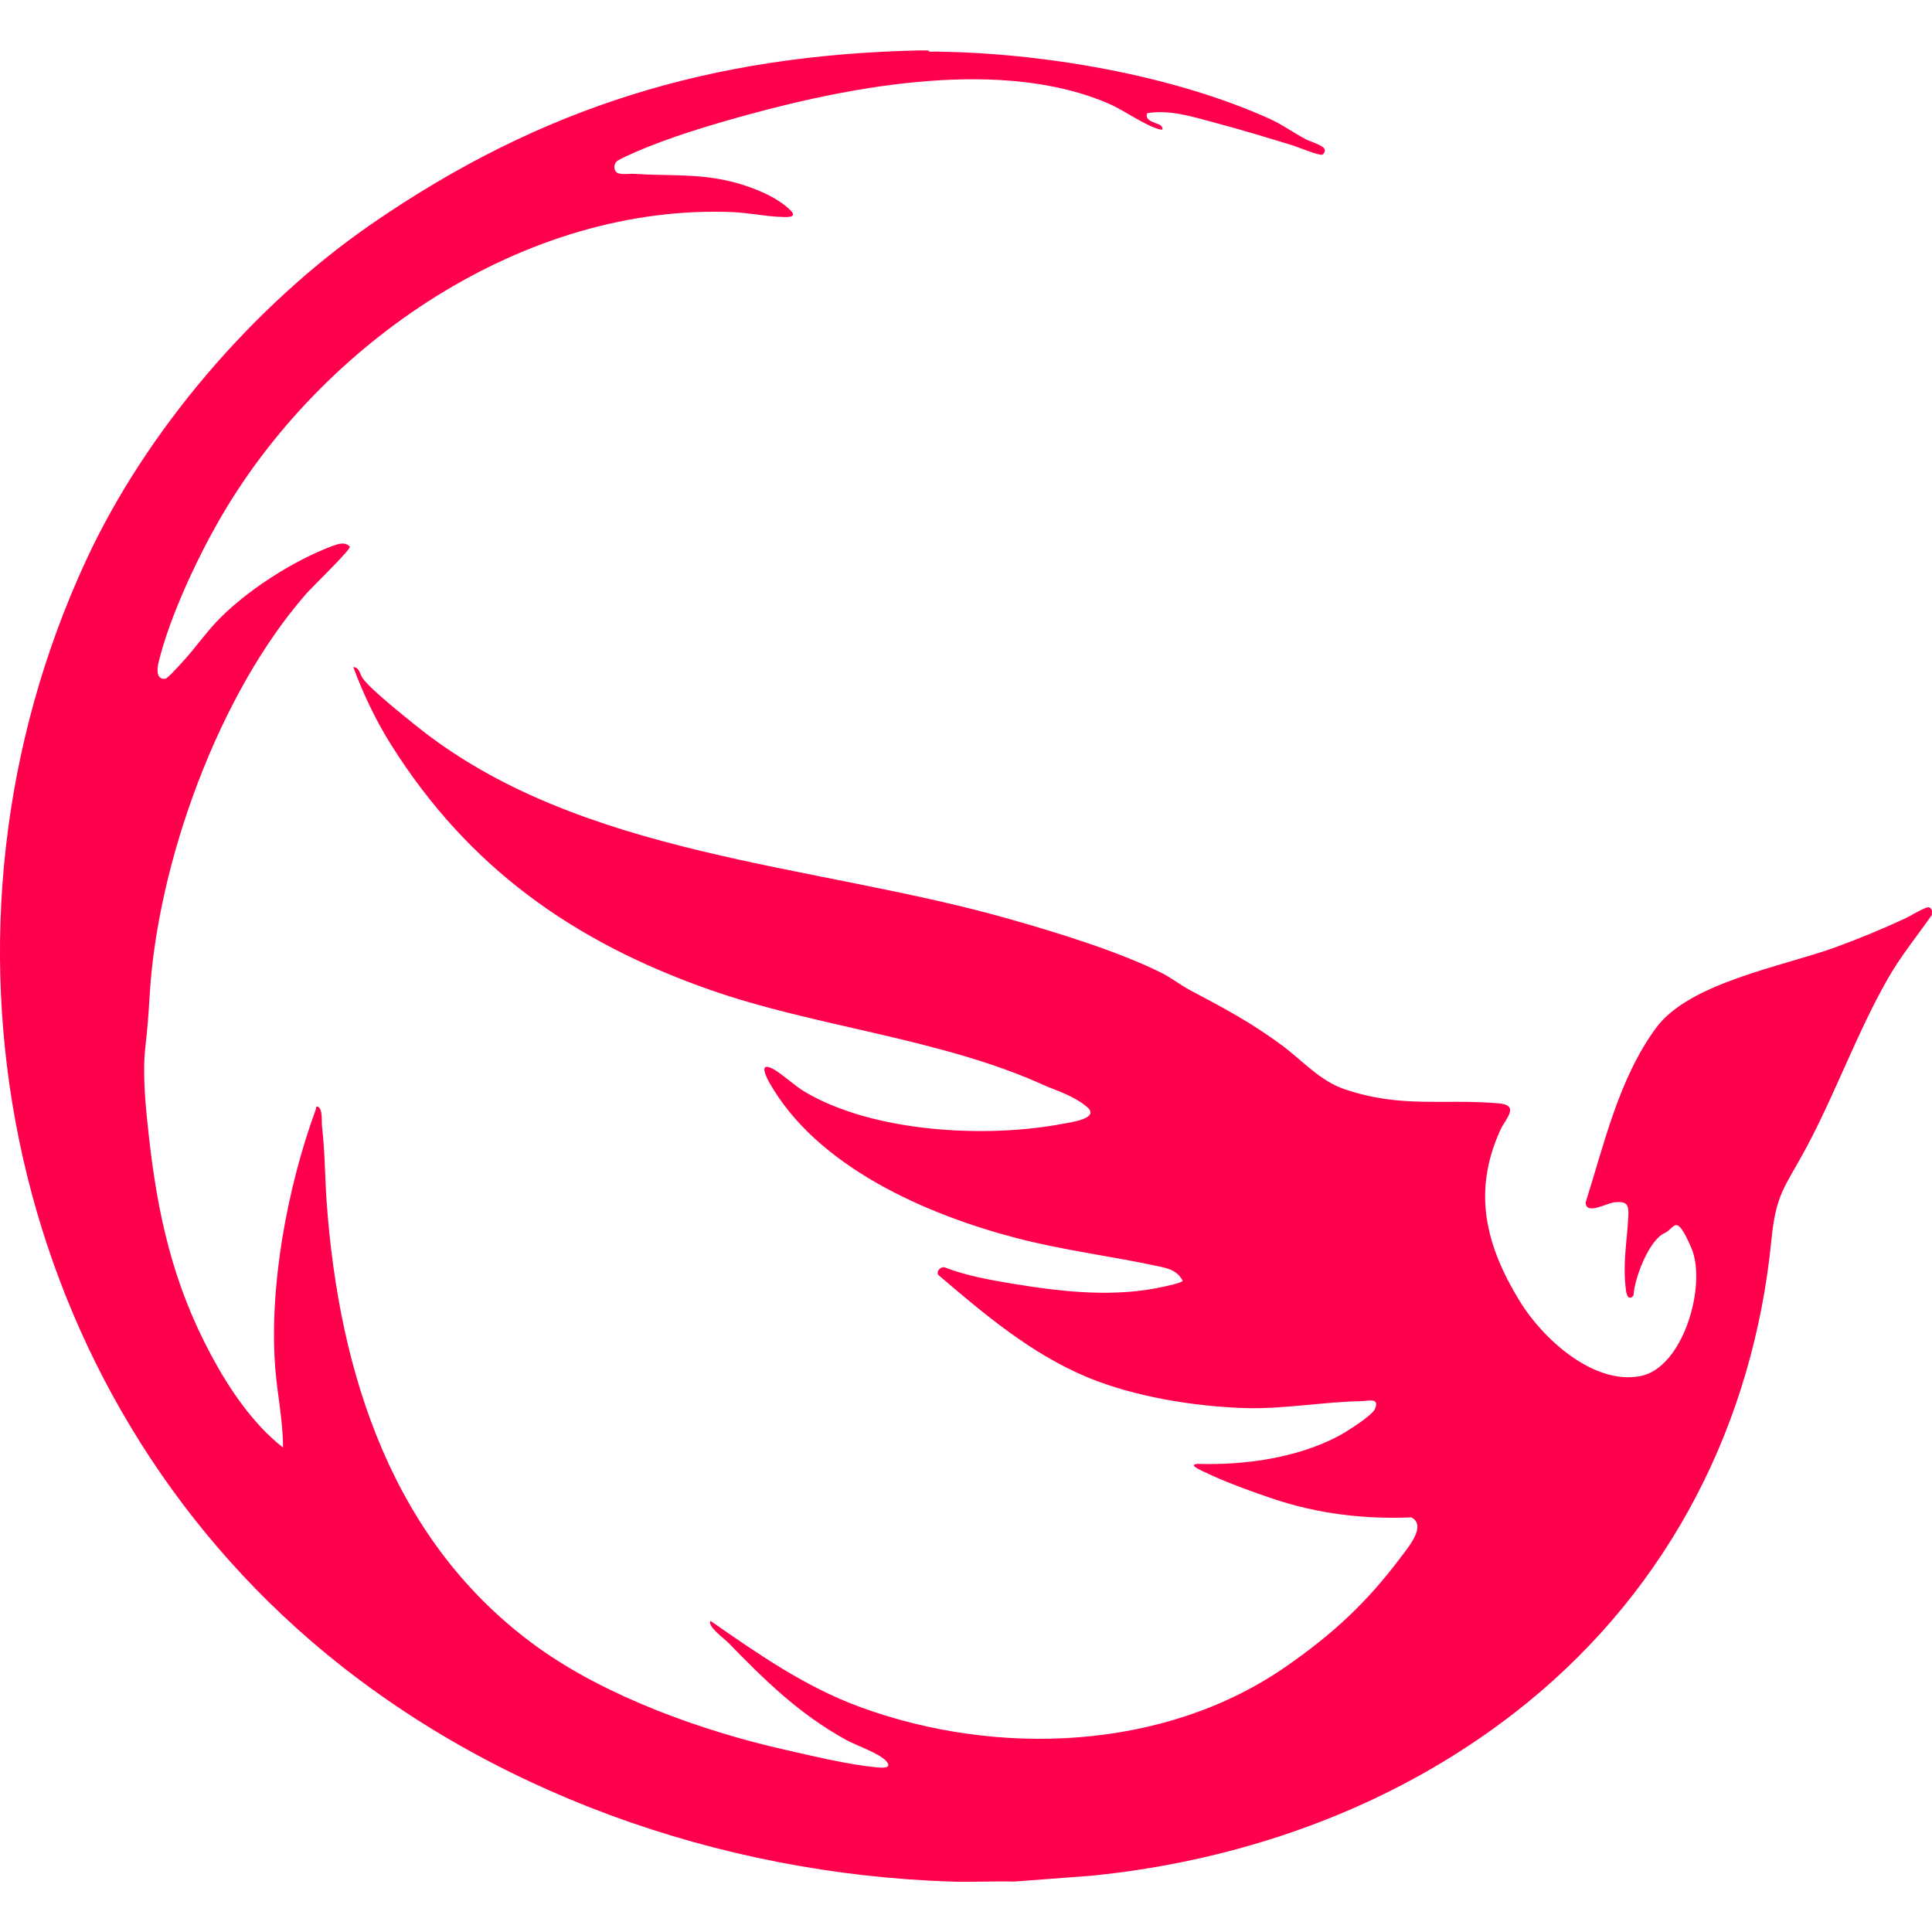
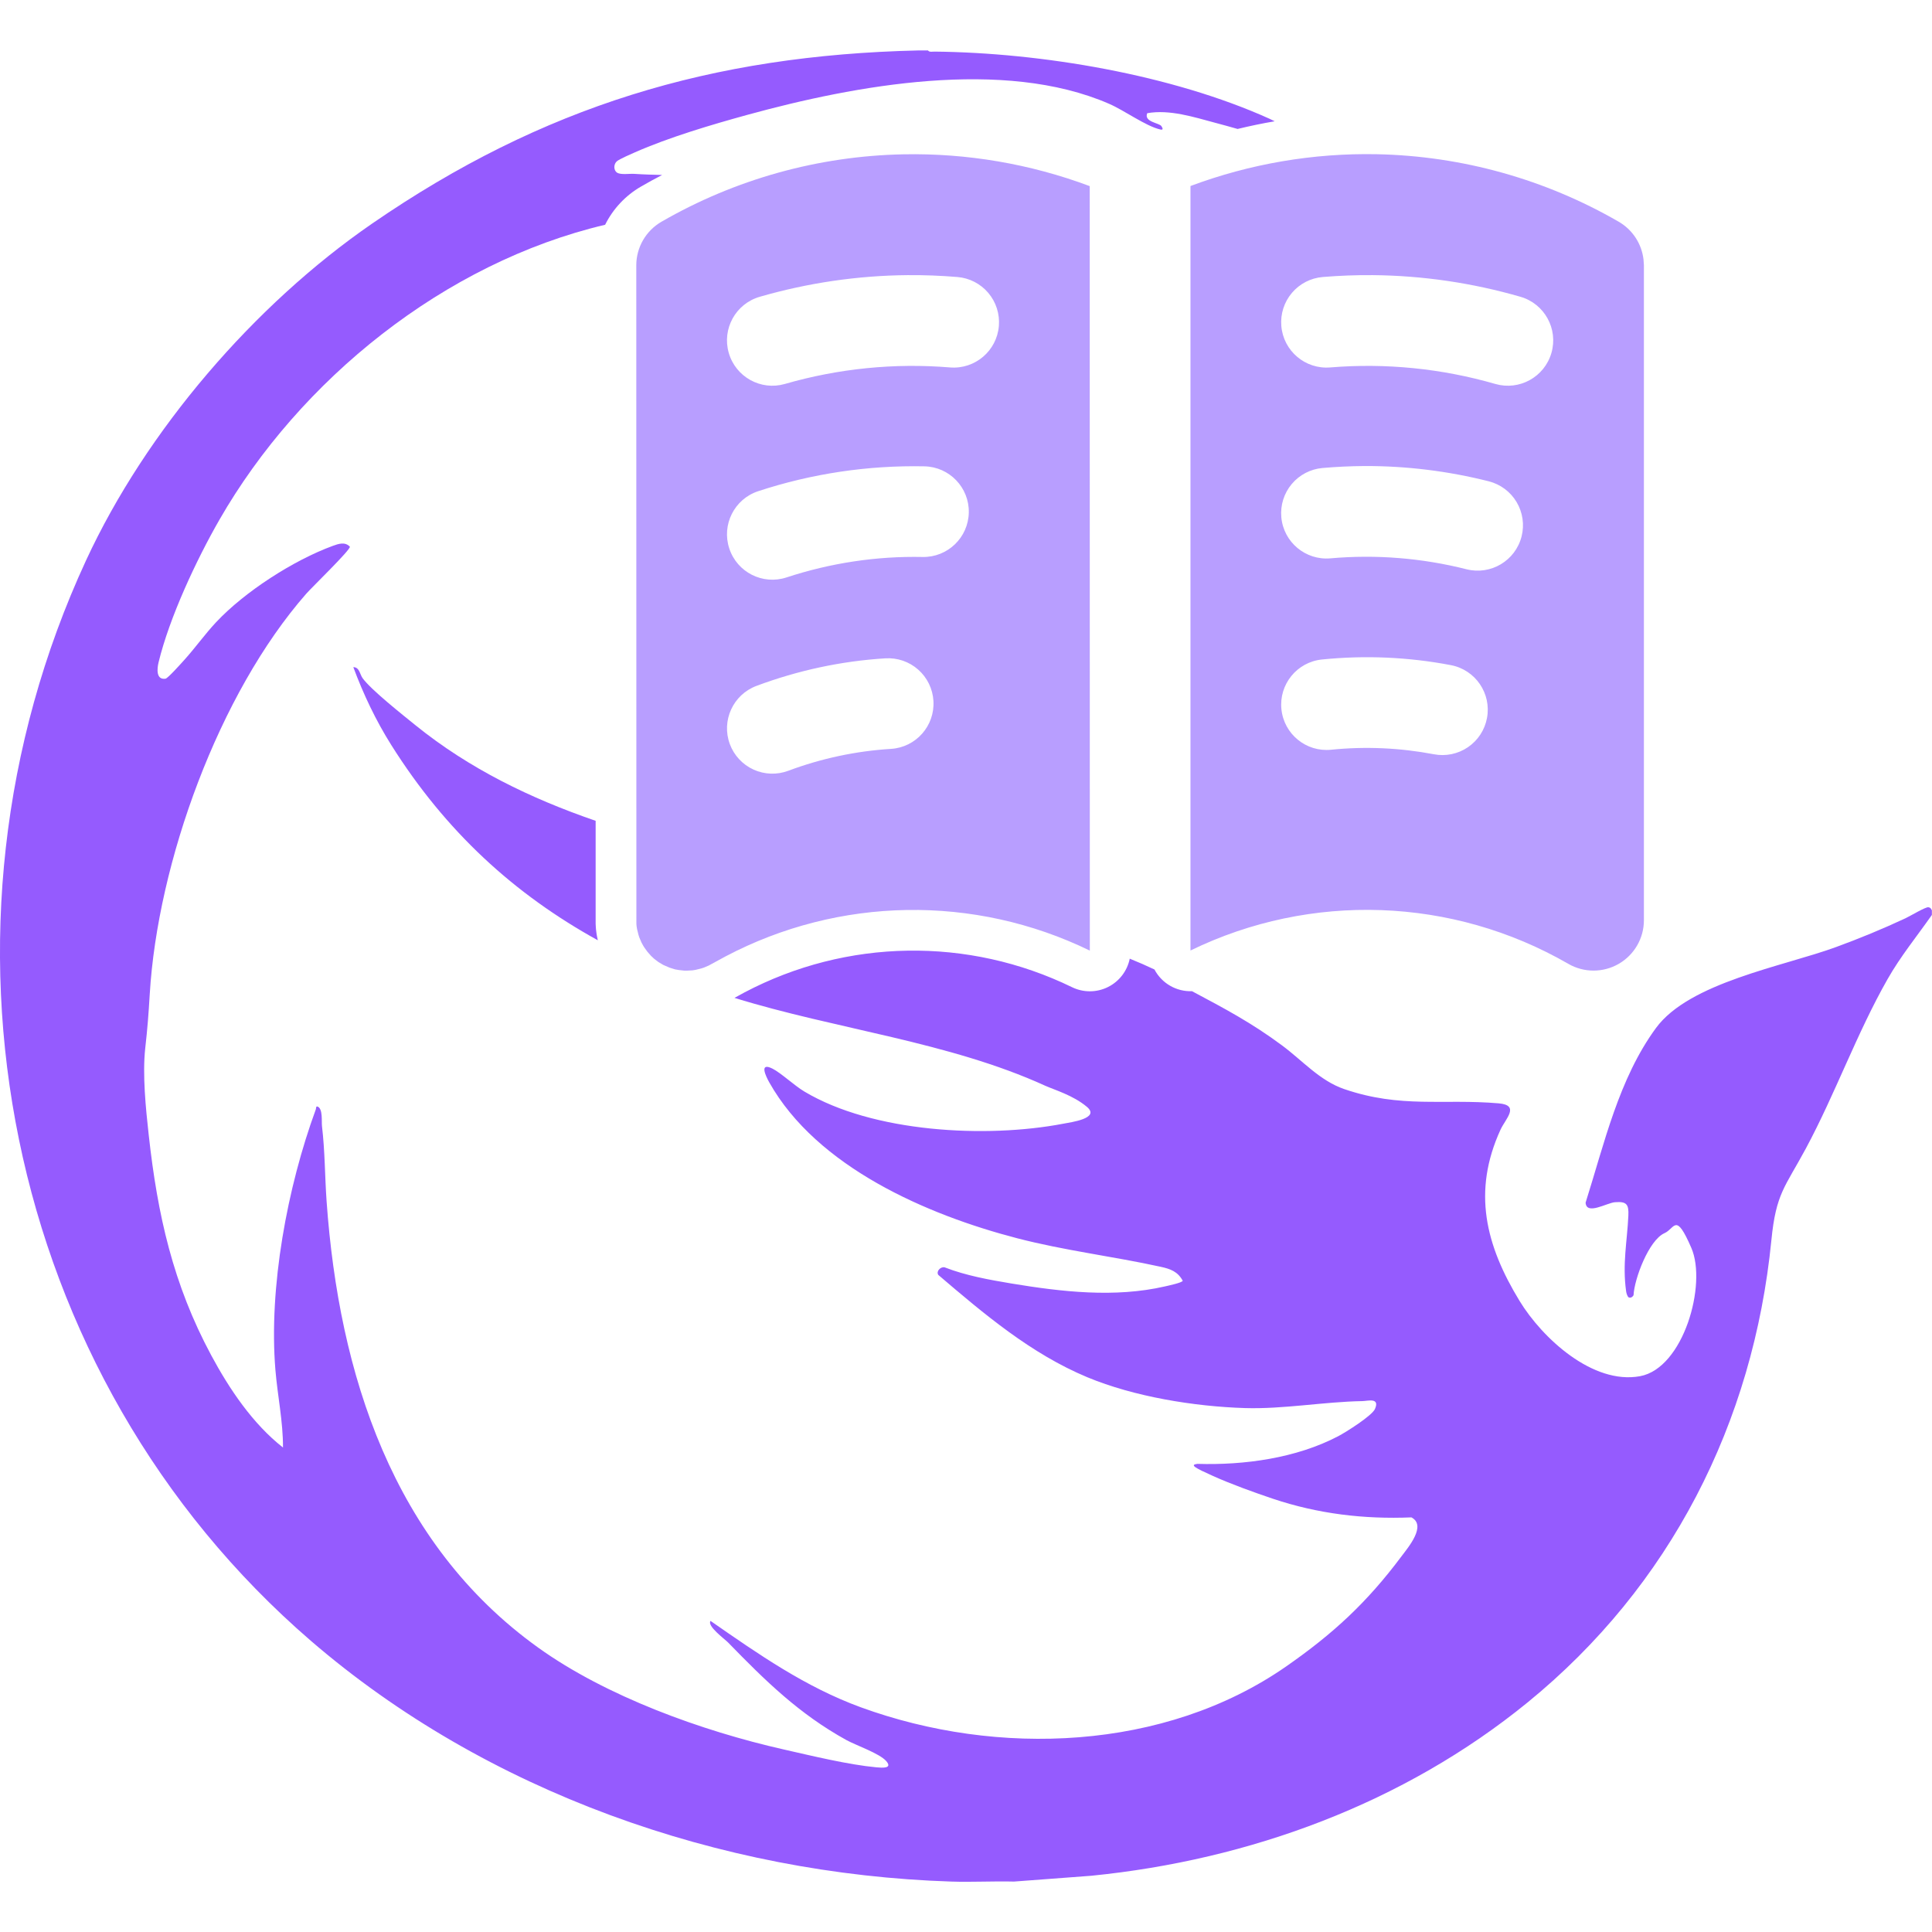
<svg xmlns="http://www.w3.org/2000/svg" viewBox="0 -86.7 3321.4 3321.4">
  <defs>
    <style id="current-color-scheme" type="text/css">
-       .ColorScheme-Accent{color:#ff004c}
+       .ColorScheme-Accent{color:#955bfe}.ColorScheme-Emblem{color:#b89eff}@media (prefers-color-scheme: light){.ColorScheme-Emblem{color:#6040a1}}
    </style>
+     <style id="sizes" type="text/css">.Size96,.Size48,.Size24,.Size16{display:none}@media (max-width:96px){.SizeFull{display:none}.Size96{display:inline}}@media (max-width:48px){.Size96{display:none}.Size48{display:inline}}@media (max-width:24px){.Size48{display:none}.Size24{display:inline}}@media (max-width:16px){.Size24{display:none}.Size16{display:inline}}</style>
  </defs>
-   <path fill="currentColor" d="M1595.4 0c2.1 3.3 7.6 2 11 2 184 1.9 408.1 39.6 576.4 115.6 21.9 9.9 41.4 24.3 62.6 35.4 7.5 3.9 31.4 10.3 32.1 18.1.3 3.1-1.4 6.6-4.1 8-4.9 2.5-41.8-13-50.4-15.6-43.5-13.4-89.2-27.2-133.1-38.9-37.5-10-79-23.5-117.6-16.7-6.4 15 20.6 16.7 24.2 22.1s2.5 6.9-1.8 5.9c-25.1-5.8-61.6-32.7-87.9-44.1-181.7-79.1-436.4-32-621.8 18.9-62.2 17.1-134.7 38.6-193.5 64.5-6.5 2.8-26.5 11.6-30.8 15.2-5.8 4.7-6.3 15.3 0 19.6s21.8 1.6 29.8 2.2c60.4 4.1 109.5-1.3 169.9 14.1 32.2 8.2 75.3 25 99 49 13.2 13.4-9.9 11.2-18.8 10.8-26.4-1.1-53.4-6.9-79.9-8.1-359.5-15.3-709.4 225.7-883.4 528.7-39.7 69.1-86 168.1-104.7 245.3-2.5 10.2-4.8 30.5 11.9 28.1 4.1-.6 27.2-26.6 32.1-32 19-21 35.6-44.5 54.9-65.1 49.2-52.5 133-106.5 200.7-131.3 9.8-3.6 21.1-7.4 29.3 1.5 1.2 5.4-65.6 70-75 80.8-150.4 171.5-255.6 462.1-269.1 688.9-2 33.9-3.9 58.7-7.7 92.3-5 45.3.9 103.6 6 149.5 15.1 137.1 41.9 256.6 107.4 378.5 31.1 57.9 71.4 117.9 123.4 158.6.2-44.3-9.3-88.7-13-133-11.8-142 20.4-314.7 69.5-448.5.6-1.7-.2-6.2 3.5-4.4 8.6 4.1 6.2 25.5 7 33 5.2 43.5 4.9 86.4 8 130 21.2 296.4 113.7 587.3 363.3 766.6 117.3 84.3 282 143.6 422.6 175.4 48.2 10.9 110.9 26.2 159.3 30.7 9.9.9 28.4 2.4 16.8-10.8s-51.6-26.9-68.1-35.9c-81.7-45-140-102.4-203.9-168.1-5.7-5.8-36.5-28.3-30-36.9 82.5 57.3 163.1 113.7 258.4 148.5 234.9 85.7 522.2 75 731-70.1 81.2-56.5 139.1-110 198.5-189.5 11.7-15.6 43.6-53 17-66.9-81.7 3.4-160.6-6.1-238-32-32.1-10.8-72.2-25.3-102.9-39.1s-40.9-19.2-27.1-20.9c80.7 2.5 170.3-9.8 242.3-47.6 13-6.8 58-35.1 63.1-46.8 8.7-20-12.2-13.7-21.5-13.5-67 1.2-135.7 14-202 12-87.1-2.7-190.5-19.5-271-53-96.7-40.3-177.4-108.6-256.2-175.9-4.2-6.2 4.1-14.8 11-13 36.7 14.2 75.8 21.2 114.5 27.7 86.4 14.3 178 24.9 264.3 5 5-1.2 29.6-6.3 30.4-9.7-8.6-15.9-21.4-20.4-37.9-24-81.9-18-164.5-27.7-246.9-49.1-154.8-40.2-344-122.2-426-267.9-5.7-10.2-18.2-35.6 5.6-23.6 14.8 7.5 37.4 29 54.7 39.3 117.7 70.4 312.2 80.7 444.7 55.4 13-2.5 64.8-9.1 41-29.1s-56.3-29.3-71.7-36.3c-179.8-82-393.1-100.3-578.4-165.6-233-82.1-413.3-209.7-545.8-420.2-26.4-41.9-48-87.4-65.2-133.8 10.7.2 11 12 16 19 14.5 20.1 69.2 63.3 91 81 281.1 227.1 683.7 237.1 1020.9 333 80.4 22.9 187.3 55.5 261.4 92.6 16.9 8.4 32 20.5 48.6 29.4 58.2 31 104.9 55.4 158.7 95.3 35.2 26.1 64.9 60.7 106.9 75.1 97.7 33.4 169.4 16.3 265.5 24.5 37.3 3.2 11.7 26.7 3.2 45.3-48.7 106.4-25.7 198.6 32.9 294.6 38.9 63.7 125.6 144.1 206.9 129.2 74.9-13.7 115.4-158 88.3-220.5s-28-33.5-46.2-25.4c-26.8 11.9-51.8 78.2-53.2 106.8-1.8 3-5.6 5.6-9.1 3.1-2.1-3-3.2-6.7-3.7-10.3-6.5-46.6 1.8-85.2 3.9-129.7.9-19.5-2.9-24.7-23.1-23.1-14 1.1-49.1 22.9-50.4.7 32.1-101.4 57-212.9 120.9-300.1 57.4-78.4 218.2-105.9 308.9-139 40.5-14.8 81.1-31.5 120.2-49.8 7.4-3.4 34.8-19.9 39.4-18.9s4.4 3.2 5.9 5.2v8c-26.1 37.3-53.7 70.8-76.3 110.6-52.8 92.8-89.8 196.9-140.6 291.4-35.6 66.1-51.1 76.5-59 157-31.1 314.5-173.9 594.9-419.1 794.8-212.4 173.2-477.4 270.8-750 298l-133 10c-35.9-.9-72.1 1.2-108 0-397.6-12.9-799.2-153.9-1100.9-414C4.9 2277.1-145.4 1511.2 147.7 877.2 251.2 653.3 437.2 437.1 640 297.5 932.6 96.1 1223.4 8.1 1579.4 0z" class="ColorScheme-Accent" />
+   <g class="SizeFull">
+     <path fill="currentColor" d="M1579.4 0C1223.4 8.1 932.6 96.1 640 297.5C437.2 437.1 251.2 653.3 147.7 877.2C-145.4 1511.2 4.9 2277.1 534.3 2734C836 2994.1 1237.6 3135.1 1635.2 3148C1671.1 3149.2 1707.3 3147.1 1743.2 3148L1876.2 3138C2148.8 3110.8 2413.8 3013.2 2626.2 2840C2871.4 2640.1 3014.2 2359.7 3045.3 2045.2C3053.2 1964.7 3068.7 1954.3 3104.3 1888.2C3155.1 1793.7 3192.1 1689.6 3244.9 1596.8C3267.5 1557 3295.1 1523.5 3321.2 1486.2L3321.2 1478.2C3319.7 1476.2 3319.9 1474 3315.3 1473C3310.7 1472 3283.3 1488.5 3275.9 1491.9C3236.8 1510.2 3196.2 1526.9 3155.7 1541.7C3065 1574.8 2904.2 1602.3 2846.8 1680.7C2782.9 1767.9 2758 1879.4 2725.9 1980.8C2727.2 2003 2762.3 1981.2 2776.3 1980.1C2796.5 1978.5 2800.3 1983.7 2799.4 2003.2C2797.3 2047.7 2789 2086.3 2795.5 2132.9C2796 2136.5 2797.1 2140.2 2799.2 2143.2C2802.7 2145.7 2806.5 2143.1 2808.3 2140.1C2809.7 2111.5 2834.7 2045.2 2861.5 2033.3C2879.7 2025.2 2880.6 1996.2 2907.7 2058.7C2934.8 2121.2 2894.3 2265.5 2819.4 2279.2C2738.1 2294.1 2651.4 2213.7 2612.5 2150C2553.9 2054 2530.9 1961.8 2579.6 1855.4C2588.1 1836.8 2613.7 1813.3 2576.4 1810.1C2480.3 1801.9 2408.6 1819 2310.9 1785.6C2268.9 1771.2 2239.2 1736.6 2204 1710.5C2151.4 1671.5 2105.6 1647.3 2049.2 1617.3A70 70 0 0 1 1984.7 1580C1971.3 1573.6 1957 1567.4 1942.2 1561.4A70 70 0 0 1 1842.9 1610.4C1664.5 1523.5 1455.5 1526.9 1279.9 1619.4L1262.7 1628.8C1437.1 1682.8 1631.2 1704.3 1796.8 1779.8C1812.2 1786.8 1844.7 1796.1 1868.5 1816.1C1892.3 1836.1 1840.5 1842.7 1827.5 1845.2C1695 1870.5 1500.5 1860.2 1382.8 1789.8C1365.5 1779.5 1342.9 1758 1328.1 1750.5C1304.3 1738.5 1316.8 1763.9 1322.5 1774.1C1404.5 1919.8 1593.7 2001.8 1748.5 2042C1830.9 2063.4 1913.5 2073.1 1995.4 2091.1C2011.9 2094.7 2024.7 2099.2 2033.3 2115.1C2032.5 2118.5 2007.9 2123.6 2002.9 2124.8C1916.6 2144.7 1825 2134.1 1738.6 2119.8C1699.9 2113.3 1660.8 2106.3 1624.1 2092.1C1617.2 2090.3 1608.9 2098.9 1613.1 2105.1C1691.9 2172.4 1772.6 2240.7 1869.3 2281C1949.8 2314.5 2053.2 2331.3 2140.3 2334C2206.6 2336 2275.3 2323.2 2342.3 2322C2351.6 2321.8 2372.5 2315.5 2363.8 2335.5C2358.7 2347.2 2313.7 2375.5 2300.7 2382.3C2228.7 2420.1 2139.1 2432.4 2058.4 2429.9C2044.6 2431.6 2054.8 2437 2085.5 2450.8C2116.2 2464.6 2156.3 2479.1 2188.4 2489.9C2265.8 2515.8 2344.7 2525.3 2426.4 2521.9C2453 2535.8 2421.1 2573.2 2409.4 2588.8C2350 2668.3 2292.1 2721.8 2210.9 2778.3C2002.1 2923.4 1714.8 2934.1 1479.9 2848.4C1384.6 2813.6 1304 2757.2 1221.5 2699.9C1215 2708.5 1245.8 2731 1251.5 2736.8C1315.4 2802.5 1373.7 2859.9 1455.4 2904.9C1471.9 2913.9 1511.9 2927.6 1523.5 2940.8C1535.1 2954 1516.6 2952.5 1506.7 2951.6C1458.3 2947.1 1395.6 2931.8 1347.4 2920.9C1206.8 2889.1 1042.1 2829.8 924.8 2745.5C675.2 2566.2 582.7 2275.3 561.5 1978.9C558.4 1935.3 558.7 1892.4 553.5 1848.9C552.7 1841.4 555.1 1820 546.5 1815.9C542.8 1814.1 543.6 1818.6 543 1820.3C493.9 1954.1 461.7 2126.8 473.5 2268.8C477.2 2313.1 486.7 2357.5 486.5 2401.8C434.5 2361.1 394.2 2301.1 363.1 2243.2C297.6 2121.3 270.8 2001.8 255.7 1864.7C250.6 1818.8 244.7 1760.5 249.7 1715.2C253.5 1681.6 255.4 1656.8 257.4 1622.9C270.9 1396.1 376.1 1105.5 526.5 934C535.9 923.2 602.7 858.6 601.5 853.2C593.3 844.3 582 848.1 572.2 851.7C504.5 876.5 420.7 930.5 371.5 983C352.2 1003.6 335.6 1027.1 316.6 1048.1C311.7 1053.5 288.6 1079.5 284.5 1080.1C267.8 1082.5 270.1 1062.2 272.6 1052C291.3 974.8 337.6 875.8 377.3 806.7C515.3 566.4 764 365 1040.3 299.7C1053.8 272.6 1075.1 249.5 1102.2 233.9C1114.1 227 1126.1 220.4 1138.3 214.1C1122.9 213.7 1107.1 213.3 1090.5 212.2C1082.5 211.6 1067 214.3 1060.7 210C1054.4 205.7 1054.9 195.1 1060.7 190.4C1065 186.8 1085 178 1091.5 175.2C1150.3 149.3 1222.8 127.8 1285 110.7C1470.4 59.8 1725.1 12.7 1906.8 91.8C1933.1 103.2 1969.6 130.1 1994.7 135.9C1999 136.9 2000.1 135.4 1996.5 130C1992.9 124.6 1965.9 122.9 1972.3 107.9C2010.9 101.1 2052.4 114.6 2089.9 124.6C2102.4 127.9 2115 131.4 2127.6 135C2148.7 129.9 2170 125.4 2191.4 121.8C2188.6 120.3 2185.7 118.9 2182.8 117.6C2014.5 41.6 1790.4 3.9 1606.4 2C1603 2 1597.5 3.3 1595.4 0L1579.4 0ZM607.4 1060.2C624.6 1106.6 646.2 1152.1 672.6 1194C766.4 1343.1 884.3 1450.6 1027.8 1529.8L1027.3 1527.7A70 70 0 0 1 1026.1 1521.9L1025.3 1516.7A70 70 0 0 1 1024.6 1511.1L1024.3 1506.9A70 70 0 0 1 1024 1501.3L1024 1324.4C912.1 1285.9 806.7 1234.8 714.4 1160.2C692.6 1142.5 637.9 1099.3 623.4 1079.2C618.4 1072.2 618.1 1060.4 607.4 1060.2Z" class="ColorScheme-Accent" />
+     <g fill="currentColor" class="ColorScheme-Emblem" transform="translate(920.642 -150.264) scale(86.6132)">
+       <path fill="currentColor" d="M 16.701 3.795 A 10 10 0 0 0 13 4.426 L 13 19.6 A 8 8 0 0 1 20.5 19.865 A 1 1 0 0 0 22 19 L 22 6 L 21.992 5.883 A 1 1 0 0 0 21.5 5.135 A 10 10 0 0 0 16.701 3.795 z M 7.299 3.797 A 10 10 0 0 0 2.5 5.135 A 1 1 0 0 0 2 6 L 2.002 19.068 L 2.006 19.117 L 2.016 19.178 L 2.043 19.287 L 2.059 19.338 L 2.102 19.439 L 2.135 19.5 L 2.156 19.535 L 2.221 19.625 L 2.293 19.707 L 2.354 19.764 L 2.441 19.83 L 2.537 19.887 L 2.662 19.941 L 2.771 19.975 L 2.848 19.988 L 2.957 20 L 3 20 L 3.117 19.994 L 3.178 19.984 L 3.287 19.957 L 3.338 19.941 L 3.439 19.898 L 3.768 19.719 A 8 8 0 0 1 11.002 19.602 L 11 4.428 A 10 10 0 0 0 7.299 3.797 z M 7.381 6.195 C 7.711 6.192 8.043 6.205 8.373 6.232 A 0.9 0.9 0 0 1 9.197 7.203 A 0.9 0.9 0 0 1 8.227 8.027 C 7.124 7.936 6.012 8.048 4.949 8.355 A 0.9 0.9 0 0 1 3.836 7.74 A 0.9 0.9 0 0 1 4.449 6.625 C 5.404 6.349 6.39 6.204 7.381 6.195 z M 16.619 6.195 C 17.61 6.204 18.596 6.349 19.551 6.625 A 0.9 0.9 0 0 1 20.164 7.74 A 0.9 0.9 0 0 1 19.051 8.355 C 17.988 8.048 16.876 7.936 15.773 8.027 A 0.9 0.9 0 0 1 14.803 7.203 A 0.9 0.9 0 0 1 15.627 6.232 C 15.957 6.205 16.289 6.192 16.619 6.195 z M 16.451 9.984 C 17.282 9.981 18.112 10.083 18.92 10.287 A 0.9 0.9 0 0 1 19.572 11.381 A 0.9 0.9 0 0 1 18.479 12.033 C 17.597 11.81 16.685 11.736 15.779 11.816 A 0.9 0.9 0 0 1 14.803 11 A 0.9 0.9 0 0 1 15.621 10.023 C 15.898 9.999 16.174 9.986 16.451 9.984 z M 7.719 9.99 A 0.9 0.9 0 0 1 8.6 10.908 A 0.9 0.9 0 0 1 7.682 11.789 C 6.765 11.77 5.853 11.909 4.982 12.195 A 0.9 0.9 0 0 1 3.846 11.621 A 0.9 0.9 0 0 1 4.418 10.484 C 5.482 10.134 6.599 9.967 7.719 9.99 z M 16.893 13.787 C 17.32 13.806 17.746 13.855 18.168 13.936 A 0.9 0.9 0 0 1 18.885 14.988 A 0.9 0.9 0 0 1 17.832 15.705 C 17.159 15.577 16.472 15.546 15.791 15.615 A 0.9 0.9 0 0 1 14.805 14.811 A 0.9 0.9 0 0 1 15.609 13.824 C 16.036 13.781 16.465 13.768 16.893 13.787 z M 6.943 13.801 A 0.9 0.9 0 0 1 7.898 14.645 A 0.9 0.9 0 0 1 7.057 15.598 C 6.359 15.641 5.671 15.788 5.016 16.033 A 0.9 0.9 0 0 1 3.857 15.504 A 0.9 0.9 0 0 1 4.385 14.348 C 5.206 14.041 6.068 13.855 6.943 13.801 z " />
+     </g>
+   </g>
+   <g class="Size96">
+     <path fill="currentColor" d="M1579.4 0C1223.4 8.1 932.6 96.1 640 297.5C437.2 437.1 251.2 653.3 147.7 877.2C-145.4 1511.2 4.9 2277.1 534.3 2734C836 2994.1 1237.6 3135.1 1635.2 3148C1671.1 3149.2 1707.3 3147.1 1743.2 3148L1876.2 3138C2148.8 3110.8 2413.8 3013.2 2626.2 2840C2871.4 2640.1 3014.2 2359.7 3045.3 2045.2C3053.2 1964.7 3068.7 1954.3 3104.3 1888.2C3155.1 1793.7 3192.1 1689.6 3244.9 1596.8C3267.5 1557 3295.1 1523.5 3321.2 1486.2L3321.2 1478.2C3319.7 1476.2 3319.9 1474 3315.3 1473C3310.7 1472 3283.3 1488.5 3275.9 1491.9C3236.8 1510.2 3196.2 1526.9 3155.7 1541.7C3119.9 1554.8 3073.1 1567 3026.1 1581.8L3026.1 1627.7A100 100 0 0 1 3026.1 1627.8C3026 1698.9 2987.8 1765 2926.2 1800.5C2880.3 1827 2826.2 1833.7 2776.1 1820.7C2757.1 1873.6 2742.4 1928.6 2725.9 1980.8C2727.2 2003 2762.3 1981.2 2776.3 1980.1C2796.5 1978.5 2800.3 1983.7 2799.4 2003.2C2797.3 2047.7 2789 2086.3 2795.5 2132.9C2796 2136.5 2797.1 2140.2 2799.2 2143.2C2802.7 2145.7 2806.5 2143.1 2808.3 2140.1C2809.7 2111.5 2834.7 2045.2 2861.5 2033.3C2879.7 2025.2 2880.6 1996.2 2907.7 2058.7C2934.8 2121.2 2894.3 2265.5 2819.4 2279.2C2738.1 2294.1 2651.4 2213.7 2612.5 2150C2553.9 2054 2530.9 1961.8 2579.6 1855.4C2588.1 1836.8 2613.7 1813.3 2576.4 1810.1C2480.3 1801.9 2408.6 1819 2310.9 1785.6C2276.2 1773.7 2250 1748.1 2222 1724.8C2171.2 1736.5 2121.3 1754 2073.4 1777.3A100 100 0 0 1 1930.1 1691.4A100 100 0 0 1 1811 1785.6C1827.8 1792.1 1850.6 1801.1 1868.5 1816.1C1892.3 1836.1 1840.5 1842.7 1827.5 1845.2C1695 1870.5 1500.5 1860.2 1382.8 1789.8C1365.5 1779.5 1342.9 1758 1328.1 1750.5C1304.3 1738.5 1316.8 1763.9 1322.5 1774.1C1404.5 1919.8 1593.7 2001.8 1748.5 2042C1830.9 2063.4 1913.5 2073.1 1995.4 2091.1C2011.9 2094.7 2024.7 2099.2 2033.3 2115.1C2032.5 2118.5 2007.9 2123.6 2002.9 2124.8C1916.6 2144.7 1825 2134.1 1738.6 2119.8C1699.9 2113.3 1660.8 2106.3 1624.1 2092.1C1617.2 2090.3 1608.9 2098.9 1613.1 2105.1C1691.9 2172.4 1772.6 2240.7 1869.3 2281C1949.8 2314.5 2053.2 2331.3 2140.3 2334C2206.6 2336 2275.3 2323.2 2342.3 2322C2351.6 2321.8 2372.5 2315.5 2363.8 2335.5C2358.7 2347.2 2313.7 2375.5 2300.7 2382.3C2228.7 2420.1 2139.1 2432.4 2058.4 2429.9C2044.6 2431.6 2054.8 2437 2085.5 2450.8C2116.2 2464.6 2156.3 2479.1 2188.4 2489.9C2265.8 2515.8 2344.7 2525.3 2426.4 2521.9C2453 2535.8 2421.1 2573.2 2409.4 2588.8C2350 2668.3 2292.1 2721.8 2210.9 2778.3C2002.1 2923.4 1714.8 2934.1 1479.9 2848.4C1384.6 2813.6 1304 2757.2 1221.5 2699.9C1215 2708.5 1245.8 2731 1251.5 2736.8C1315.4 2802.5 1373.7 2859.9 1455.4 2904.9C1471.9 2913.9 1511.9 2927.6 1523.5 2940.8C1535.1 2954 1516.6 2952.5 1506.7 2951.6C1458.3 2947.1 1395.6 2931.8 1347.4 2920.9C1206.8 2889.1 1042.1 2829.8 924.8 2745.5C675.2 2566.2 582.7 2275.3 561.5 1978.9C558.4 1935.3 558.7 1892.4 553.5 1848.9C552.7 1841.4 555.1 1820 546.5 1815.9C542.8 1814.1 543.6 1818.6 543 1820.3C493.9 1954.1 461.7 2126.8 473.5 2268.8C477.2 2313.1 486.7 2357.5 486.5 2401.8C434.5 2361.1 394.2 2301.1 363.1 2243.2C297.6 2121.3 270.8 2001.8 255.7 1864.7C250.6 1818.8 244.7 1760.5 249.7 1715.2C253.5 1681.6 255.4 1656.8 257.4 1622.9C270.9 1396.1 376.1 1105.5 526.5 934C535.9 923.2 602.7 858.6 601.5 853.2C593.3 844.3 582 848.1 572.2 851.7C504.5 876.5 420.7 930.5 371.5 983C352.2 1003.6 335.6 1027.1 316.6 1048.1C311.7 1053.5 288.6 1079.5 284.5 1080.1C267.8 1082.5 270.1 1062.2 272.6 1052C291.3 974.8 337.6 875.8 377.3 806.7C479.8 628.2 643.4 471.2 834 375.5L833.9 332.8A100 100 0 0 1 833.9 332.7C834 261.7 872.2 195.6 933.7 160C1093.9 67.6 1274.8 17.1 1459.7 13.4A100 100 0 0 1 1459.7 13.4C1574.4 11.1 1688.6 26.8 1798.1 59.9C1836.3 66.6 1872.8 77 1906.8 91.8C1919.7 97.4 1935 106.7 1950.3 115.4A100 100 0 0 1 1994.6 82.4C2010.2 76.5 2025.9 71.1 2041.7 66C1900.5 24.4 1742.5 3.4 1606.4 2C1603 2 1597.5 3.3 1595.4 0L1579.4 0ZM607.4 1060.2C624.6 1106.6 646.2 1152.1 672.6 1194C720.2 1269.6 774 1334.5 834.1 1390.5L834.1 1240.9C792.3 1217.4 752.2 1190.8 714.4 1160.2C692.6 1142.5 637.9 1099.3 623.4 1079.2C618.4 1072.2 618.1 1060.4 607.4 1060.2ZM1681.3 1737.6C1707.8 1745.9 1733.6 1755.8 1759.1 1766C1733.6 1754.9 1707.7 1745.4 1681.3 1737.6Z" class="ColorScheme-Accent" />
+     <g fill="currentColor" class="ColorScheme-Emblem" transform="translate(734.738 -264.804) scale(99.6052)">
+       <path fill="currentColor" d="M 16.701 3.795 A 10 10 0 0 0 13 4.426 L 13 19.6 A 8 8 0 0 1 20.5 19.865 A 1 1 0 0 0 22 19 L 22 6 L 21.992 5.883 A 1 1 0 0 0 21.5 5.135 A 10 10 0 0 0 16.701 3.795 z M 7.299 3.797 A 10 10 0 0 0 2.5 5.135 A 1 1 0 0 0 2 6 L 2.002 19.068 L 2.006 19.117 L 2.016 19.178 L 2.043 19.287 L 2.059 19.338 L 2.102 19.439 L 2.135 19.5 L 2.156 19.535 L 2.221 19.625 L 2.293 19.707 L 2.354 19.764 L 2.441 19.83 L 2.537 19.887 L 2.662 19.941 L 2.771 19.975 L 2.848 19.988 L 2.957 20 L 3 20 L 3.117 19.994 L 3.178 19.984 L 3.287 19.957 L 3.338 19.941 L 3.439 19.898 L 3.768 19.719 A 8 8 0 0 1 11.002 19.602 L 11 4.428 A 10 10 0 0 0 7.299 3.797 z M 7.383 6.396 C 7.716 6.394 8.05 6.406 8.383 6.434 A 1 1 0 0 1 9.297 7.512 A 1 1 0 0 1 8.219 8.426 C 7.128 8.336 6.03 8.446 4.979 8.75 A 1 1 0 0 1 3.74 8.068 A 1 1 0 0 1 4.422 6.83 C 5.386 6.551 6.382 6.405 7.383 6.396 z M 16.617 6.396 C 17.618 6.405 18.614 6.551 19.578 6.83 A 1 1 0 0 1 20.26 8.068 A 1 1 0 0 1 19.021 8.75 C 17.97 8.446 16.872 8.336 15.781 8.426 A 1 1 0 0 1 14.703 7.512 A 1 1 0 0 1 15.617 6.434 C 15.95 6.406 16.284 6.394 16.617 6.396 z M 7.498 10.779 A 1 1 0 0 1 8.5 11.779 A 1 1 0 0 1 7.502 12.779 C 6.665 12.78 5.834 12.933 5.051 13.227 A 1 1 0 0 1 3.764 12.641 A 1 1 0 0 1 4.35 11.354 C 5.357 10.976 6.422 10.781 7.498 10.779 z M 16.395 10.781 C 17.188 10.774 17.982 10.872 18.752 11.072 A 1 1 0 0 1 19.467 12.293 A 1 1 0 0 1 18.248 13.008 C 17.449 12.8 16.62 12.734 15.799 12.814 A 1 1 0 0 1 14.705 11.918 A 1 1 0 0 1 15.602 10.824 C 15.866 10.798 16.13 10.784 16.395 10.781 z " />
+     </g>
+   </g>
+   <g class="Size48">
+     <path fill="currentColor" d="M590.7 333.2C407.4 472.4 242.8 671.6 147.7 877.2C-145.4 1511.2 4.9 2277.1 534.3 2734C836 2994.1 1237.6 3135.1 1635.2 3148C1671.1 3149.2 1707.3 3147.1 1743.2 3148L1876.2 3138C2148.8 3110.8 2413.8 3013.2 2626.2 2840C2871.4 2640.1 3014.2 2359.7 3045.3 2045.2C3045.8 2039.6 3046.4 2034.4 3047 2029.5C3000.2 2048.1 2949 2052.3 2900.1 2042.2C2902.4 2046.8 2904.9 2052.3 2907.7 2058.7C2934.8 2121.2 2894.3 2265.5 2819.4 2279.2C2738.1 2294.1 2651.4 2213.7 2612.5 2150C2565.6 2073.2 2541.5 1998.8 2558.7 1917.7C2397.5 1890.4 2229.4 1913.2 2078.2 1986.8A140 140 0 0 1 1900.2 1936.5A140 140 0 0 1 1722 1987C1635.4 1944.8 1543.1 1919.3 1449.8 1910.3C1539.3 1974.6 1650.8 2016.6 1748.5 2042C1830.9 2063.4 1913.5 2073.1 1995.4 2091.1C2011.9 2094.7 2024.7 2099.2 2033.3 2115.1C2032.5 2118.5 2007.9 2123.6 2002.9 2124.8C1916.6 2144.7 1825 2134.1 1738.6 2119.8C1699.9 2113.3 1660.8 2106.3 1624.1 2092.1C1617.2 2090.3 1608.9 2098.9 1613.1 2105.1C1691.9 2172.4 1772.6 2240.7 1869.3 2281C1949.8 2314.5 2053.2 2331.3 2140.3 2334C2206.6 2336 2275.3 2323.2 2342.3 2322C2351.6 2321.8 2372.5 2315.5 2363.8 2335.5C2358.7 2347.2 2313.7 2375.5 2300.7 2382.3C2228.7 2420.1 2139.1 2432.4 2058.4 2429.9C2044.6 2431.6 2054.8 2437 2085.5 2450.8C2116.2 2464.6 2156.3 2479.1 2188.4 2489.9C2265.8 2515.8 2344.7 2525.3 2426.4 2521.9C2453 2535.8 2421.1 2573.2 2409.4 2588.8C2350 2668.3 2292.1 2721.8 2210.9 2778.3C2002.1 2923.4 1714.8 2934.1 1479.9 2848.4C1384.6 2813.6 1304 2757.2 1221.5 2699.9C1215 2708.5 1245.8 2731 1251.5 2736.8C1315.4 2802.5 1373.7 2859.9 1455.4 2904.9C1471.9 2913.9 1511.9 2927.6 1523.5 2940.8C1535.1 2954 1516.6 2952.5 1506.7 2951.6C1458.3 2947.1 1395.6 2931.8 1347.4 2920.9C1206.8 2889.1 1042.1 2829.8 924.8 2745.5C675.2 2566.2 582.7 2275.3 561.5 1978.9C558.4 1935.3 558.7 1892.4 553.5 1848.9C552.7 1841.4 555.1 1820 546.5 1815.9C542.8 1814.1 543.6 1818.6 543 1820.3C493.9 1954.1 461.7 2126.8 473.5 2268.8C477.2 2313.1 486.7 2357.5 486.5 2401.8C434.5 2361.1 394.2 2301.1 363.1 2243.2C297.6 2121.3 270.8 2001.8 255.7 1864.7C250.6 1818.8 244.7 1760.5 249.7 1715.2C253.5 1681.6 255.4 1656.8 257.4 1622.9C270.9 1396.1 376.1 1105.5 526.5 934C533.5 926 571.8 888.6 590.8 867.5L590.8 847.8C584.7 847.2 578.2 849.5 572.2 851.7C504.5 876.5 420.7 930.5 371.5 983C352.2 1003.6 335.6 1027.1 316.6 1048.1C311.7 1053.5 288.6 1079.5 284.5 1080.1C267.8 1082.5 270.1 1062.2 272.6 1052C291.3 974.8 337.6 875.8 377.3 806.7C432.5 710.6 505.4 620.6 590.8 543.2L590.7 333.2ZM3314.8 1473C3309 1473 3283.1 1488.6 3275.9 1491.9C3254.1 1502.1 3231.8 1511.8 3209.3 1521L3209.3 1665.1C3220.5 1641.9 3232.3 1619 3244.9 1596.8C3267.5 1557 3295.1 1523.5 3321.2 1486.2L3321.2 1478.2C3319.7 1476.2 3319.9 1474 3315.3 1473C3315.2 1473 3315 1473 3314.8 1473ZM2730.2 1967C2728.8 1971.6 2727.4 1976.2 2725.9 1980.8C2726.9 1998.5 2749.6 1988.2 2765.8 1982.7C2754 1977.2 2742.2 1971.9 2730.2 1967ZM2799.5 1999.7C2799.5 2000.8 2799.5 2002 2799.4 2003.2C2797.3 2047.7 2789 2086.3 2795.5 2132.9C2796 2136.5 2797.1 2140.2 2799.2 2143.2C2802.7 2145.7 2806.5 2143.1 2808.3 2140.1C2809.7 2111.5 2834.7 2045.2 2861.5 2033.3C2862.4 2032.9 2863.3 2032.4 2864.1 2032C2850.3 2026.9 2836.8 2020.7 2823.9 2013.2C2815.8 2008.5 2807.7 2004 2799.5 1999.7Z" class="ColorScheme-Accent" />
+     <g fill="currentColor" class="ColorScheme-Emblem" transform="translate(496.866 -430.856) scale(116.9278)">
+       <path fill="currentColor" d="M 16.701 3.795 A 10 10 0 0 0 13 4.426 L 13 19.6 A 8 8 0 0 1 20.5 19.865 A 1 1 0 0 0 22 19 L 22 6 L 21.992 5.883 A 1 1 0 0 0 21.5 5.135 A 10 10 0 0 0 16.701 3.795 z M 7.299 3.797 A 10 10 0 0 0 2.5 5.135 A 1 1 0 0 0 2 6 L 2.002 19.068 L 2.006 19.117 L 2.016 19.178 L 2.043 19.287 L 2.059 19.338 L 2.102 19.439 L 2.135 19.5 L 2.156 19.535 L 2.221 19.625 L 2.293 19.707 L 2.354 19.764 L 2.441 19.83 L 2.537 19.887 L 2.662 19.941 L 2.771 19.975 L 2.848 19.988 L 2.957 20 L 3 20 L 3.117 19.994 L 3.178 19.984 L 3.287 19.957 L 3.338 19.941 L 3.439 19.898 L 3.768 19.719 A 8 8 0 0 1 11.002 19.602 L 11 4.428 A 10 10 0 0 0 7.299 3.797 z M 7.383 6.396 C 7.716 6.394 8.05 6.406 8.383 6.434 A 1 1 0 0 1 9.297 7.512 A 1 1 0 0 1 8.219 8.426 C 7.128 8.336 6.03 8.446 4.979 8.75 A 1 1 0 0 1 3.74 8.068 A 1 1 0 0 1 4.422 6.83 C 5.386 6.551 6.382 6.405 7.383 6.396 z M 16.617 6.396 C 17.618 6.405 18.614 6.551 19.578 6.83 A 1 1 0 0 1 20.26 8.068 A 1 1 0 0 1 19.021 8.75 C 17.97 8.446 16.872 8.336 15.781 8.426 A 1 1 0 0 1 14.703 7.512 A 1 1 0 0 1 15.617 6.434 C 15.95 6.406 16.284 6.394 16.617 6.396 z M 7.498 10.779 A 1 1 0 0 1 8.5 11.779 A 1 1 0 0 1 7.502 12.779 C 6.665 12.78 5.834 12.933 5.051 13.227 A 1 1 0 0 1 3.764 12.641 A 1 1 0 0 1 4.35 11.354 C 5.357 10.976 6.422 10.781 7.498 10.779 z M 16.395 10.781 C 17.188 10.774 17.982 10.872 18.752 11.072 A 1 1 0 0 1 19.467 12.293 A 1 1 0 0 1 18.248 13.008 C 17.449 12.8 16.62 12.734 15.799 12.814 A 1 1 0 0 1 14.705 11.918 A 1 1 0 0 1 15.602 10.824 C 15.866 10.798 16.13 10.784 16.395 10.781 z " />
+     </g>
+   </g>
+   <g class="Size24">
+     <path fill="currentColor" d="M254.3 690C213.1 750.7 177.1 813.7 147.7 877.2C-145.4 1511.2 4.9 2277.1 534.3 2734C836 2994.1 1237.6 3135.1 1635.2 3148C1671.1 3149.2 1707.3 3147.1 1743.2 3148L1876.2 3138C2148.8 3110.8 2413.8 3013.2 2626.2 2840C2788.5 2707.7 2905.9 2540.2 2975.8 2350.9C2948.8 2344.2 2922.6 2333.8 2897.9 2319.6C2872.4 2304.8 2846.3 2291.3 2819.7 2279.1C2819.6 2279.2 2819.5 2279.2 2819.4 2279.2C2770.7 2288.1 2720 2262.8 2678.9 2227.4C2458.1 2165.7 2219.6 2185.4 2008.6 2288.1A160 160 0 0 1 1936.1 2303.8C2002.5 2322.3 2075.9 2332 2140.3 2334C2206.6 2336 2275.3 2323.2 2342.3 2322C2351.6 2321.8 2372.5 2315.5 2363.8 2335.5C2358.7 2347.2 2313.7 2375.5 2300.7 2382.3C2228.7 2420.1 2139.1 2432.4 2058.4 2429.9C2044.6 2431.6 2054.8 2437 2085.5 2450.8C2116.2 2464.6 2156.3 2479.1 2188.4 2489.9C2265.8 2515.8 2344.7 2525.3 2426.4 2521.9C2453 2535.8 2421.1 2573.2 2409.4 2588.8C2350 2668.3 2292.1 2721.8 2210.9 2778.3C2002.1 2923.4 1714.8 2934.1 1479.9 2848.4C1384.6 2813.6 1304 2757.2 1221.5 2699.9C1215 2708.5 1245.8 2731 1251.5 2736.8C1315.4 2802.5 1373.7 2859.9 1455.4 2904.9C1471.9 2913.9 1511.9 2927.6 1523.5 2940.8C1535.1 2954 1516.6 2952.5 1506.7 2951.6C1458.3 2947.1 1395.6 2931.8 1347.4 2920.9C1206.8 2889.1 1042.1 2829.8 924.8 2745.5C782 2642.9 690.6 2503.8 634.6 2348.1A160 160 0 0 1 631.4 2349L616.2 2352.7A160 160 0 0 1 603 2355.5L594.6 2356.8A160 160 0 0 1 577.1 2358.7L560.8 2359.5A160 160 0 0 1 552.8 2359.7L546.8 2359.7A160 160 0 0 1 529.8 2358.8L514.6 2357.2A160 160 0 0 1 503.4 2355.6L492.9 2353.7A160 160 0 0 1 483.4 2351.7C485.3 2368.4 486.6 2385.1 486.5 2401.8C459.5 2380.7 435.7 2354.4 414.7 2325.9A160 160 0 0 1 407.1 2321.7L393.9 2313.9A160 160 0 0 1 378.9 2303.8L366.7 2294.6A160 160 0 0 1 353.9 2283.8L345.5 2275.9A160 160 0 0 1 334.7 2264.9L324.7 2253.5A160 160 0 0 1 314.8 2241L305.8 2228.6A160 160 0 0 1 299.3 2218.7L296.3 2213.9A160 160 0 0 1 292.6 2207.3L288 2199A160 160 0 0 1 280.9 2184.4L275 2170.3A160 160 0 0 1 269.4 2155L267.2 2147.9A160 160 0 0 1 264.9 2139.7L261.1 2124.6A160 160 0 0 1 258.4 2111.3L257 2102.9A160 160 0 0 1 255.5 2090.1L255 2083.3A160 160 0 0 1 254.5 2070.6L254.4 1853.1C254.4 1853.1 254.4 1853.1 254.4 1853.1C249.7 1809.3 245.1 1756.8 249.7 1715.2C251.7 1697.6 253.2 1682.4 254.4 1667C254.4 1667 254.4 1667 254.4 1667L254.3 690ZM1800.2 2222.9A160 160 0 0 1 1789.2 2239.8C1804.2 2248.9 1819.5 2257.5 1835.3 2265.4A160 160 0 0 1 1800.2 2222.9Z" class="ColorScheme-Accent" />
+     <g fill="currentColor" class="ColorScheme-Emblem" transform="translate(137.027 -571.922) scale(138.5811)">
+       <path fill="currentColor" d="M 16.701 3.795 A 10 10 0 0 0 13 4.426 L 13 19.6 A 8 8 0 0 1 20.5 19.865 A 1 1 0 0 0 22 19 L 22 6 L 21.992 5.883 A 1 1 0 0 0 21.5 5.135 A 10 10 0 0 0 16.701 3.795 z M 7.299 3.797 A 10 10 0 0 0 2.5 5.135 A 1 1 0 0 0 2 6 L 2.002 19.068 L 2.006 19.117 L 2.016 19.178 L 2.043 19.287 L 2.059 19.338 L 2.102 19.439 L 2.135 19.5 L 2.156 19.535 L 2.221 19.625 L 2.293 19.707 L 2.354 19.764 L 2.441 19.83 L 2.537 19.887 L 2.662 19.941 L 2.771 19.975 L 2.848 19.988 L 2.957 20 L 3 20 L 3.117 19.994 L 3.178 19.984 L 3.287 19.957 L 3.338 19.941 L 3.439 19.898 L 3.768 19.719 A 8 8 0 0 1 11.002 19.602 L 11 4.428 A 10 10 0 0 0 7.299 3.797 z " />
+     </g>
+   </g>
+   <g class="Size16">
+     <path fill="currentColor" d="M34.4 1218.9C-11.9 1439-11.1 1665.1 34.5 1881.4L34.4 1218.9ZM2433 2437.4C2340 2438.2 2246.9 2452 2156.6 2478.9C2167.6 2482.8 2178.4 2486.5 2188.4 2489.9C2265.8 2515.8 2344.7 2525.3 2426.4 2521.9C2453 2535.8 2421.1 2573.2 2409.4 2588.8C2350 2668.3 2292.1 2721.8 2210.9 2778.3C2002.1 2923.4 1714.8 2934.1 1479.9 2848.4C1384.6 2813.6 1304 2757.2 1221.5 2699.9C1215 2708.5 1245.8 2731 1251.5 2736.8C1315.4 2802.5 1373.7 2859.9 1455.4 2904.9C1471.9 2913.9 1511.9 2927.6 1523.5 2940.8C1535.1 2954 1516.6 2952.5 1506.7 2951.6C1458.3 2947.1 1395.6 2931.8 1347.4 2920.9C1206.8 2889.1 1042.1 2829.8 924.8 2745.5C833.1 2679.6 762.6 2598.7 709 2507.9C675.7 2521.1 643 2536.1 610.9 2553L563.3 2579.1A210 210 0 0 1 544.3 2588.3L528.9 2594.8A210 210 0 0 1 508.8 2602.1L501.1 2604.5A210 210 0 0 1 490.3 2607.5L473.7 2611.7A210 210 0 0 1 456.4 2615.2L447.2 2616.7A210 210 0 0 1 424.2 2619.1L415.4 2619.6C452.6 2659.5 492.3 2697.7 534.3 2734C836 2994.1 1237.6 3135.1 1635.2 3148C1671.1 3149.2 1707.3 3147.1 1743.2 3148L1876.2 3138C2148.8 3110.8 2413.8 3013.2 2626.2 2840C2731.8 2753.9 2818.4 2652.9 2885.3 2540.7C2743.1 2470.5 2588.1 2436 2433 2437.4Z" class="ColorScheme-Accent" />
+     <g fill="currentColor" class="ColorScheme-Emblem" transform="translate(-58.877 -621.162) scale(151.5731)">
+       <path fill="currentColor" d="M 16.701 3.795 A 10 10 0 0 0 13 4.426 L 13 19.6 A 8 8 0 0 1 20.5 19.865 A 1 1 0 0 0 22 19 L 22 6 L 21.992 5.883 A 1 1 0 0 0 21.5 5.135 A 10 10 0 0 0 16.701 3.795 z M 7.299 3.797 A 10 10 0 0 0 2.5 5.135 A 1 1 0 0 0 2 6 L 2.002 19.068 L 2.006 19.117 L 2.016 19.178 L 2.043 19.287 L 2.059 19.338 L 2.102 19.439 L 2.135 19.5 L 2.156 19.535 L 2.221 19.625 L 2.293 19.707 L 2.354 19.764 L 2.441 19.83 L 2.537 19.887 L 2.662 19.941 L 2.771 19.975 L 2.848 19.988 L 2.957 20 L 3 20 L 3.117 19.994 L 3.178 19.984 L 3.287 19.957 L 3.338 19.941 L 3.439 19.898 L 3.768 19.719 A 8 8 0 0 1 11.002 19.602 L 11 4.428 A 10 10 0 0 0 7.299 3.797 z " />
+     </g>
+   </g>
</svg>
